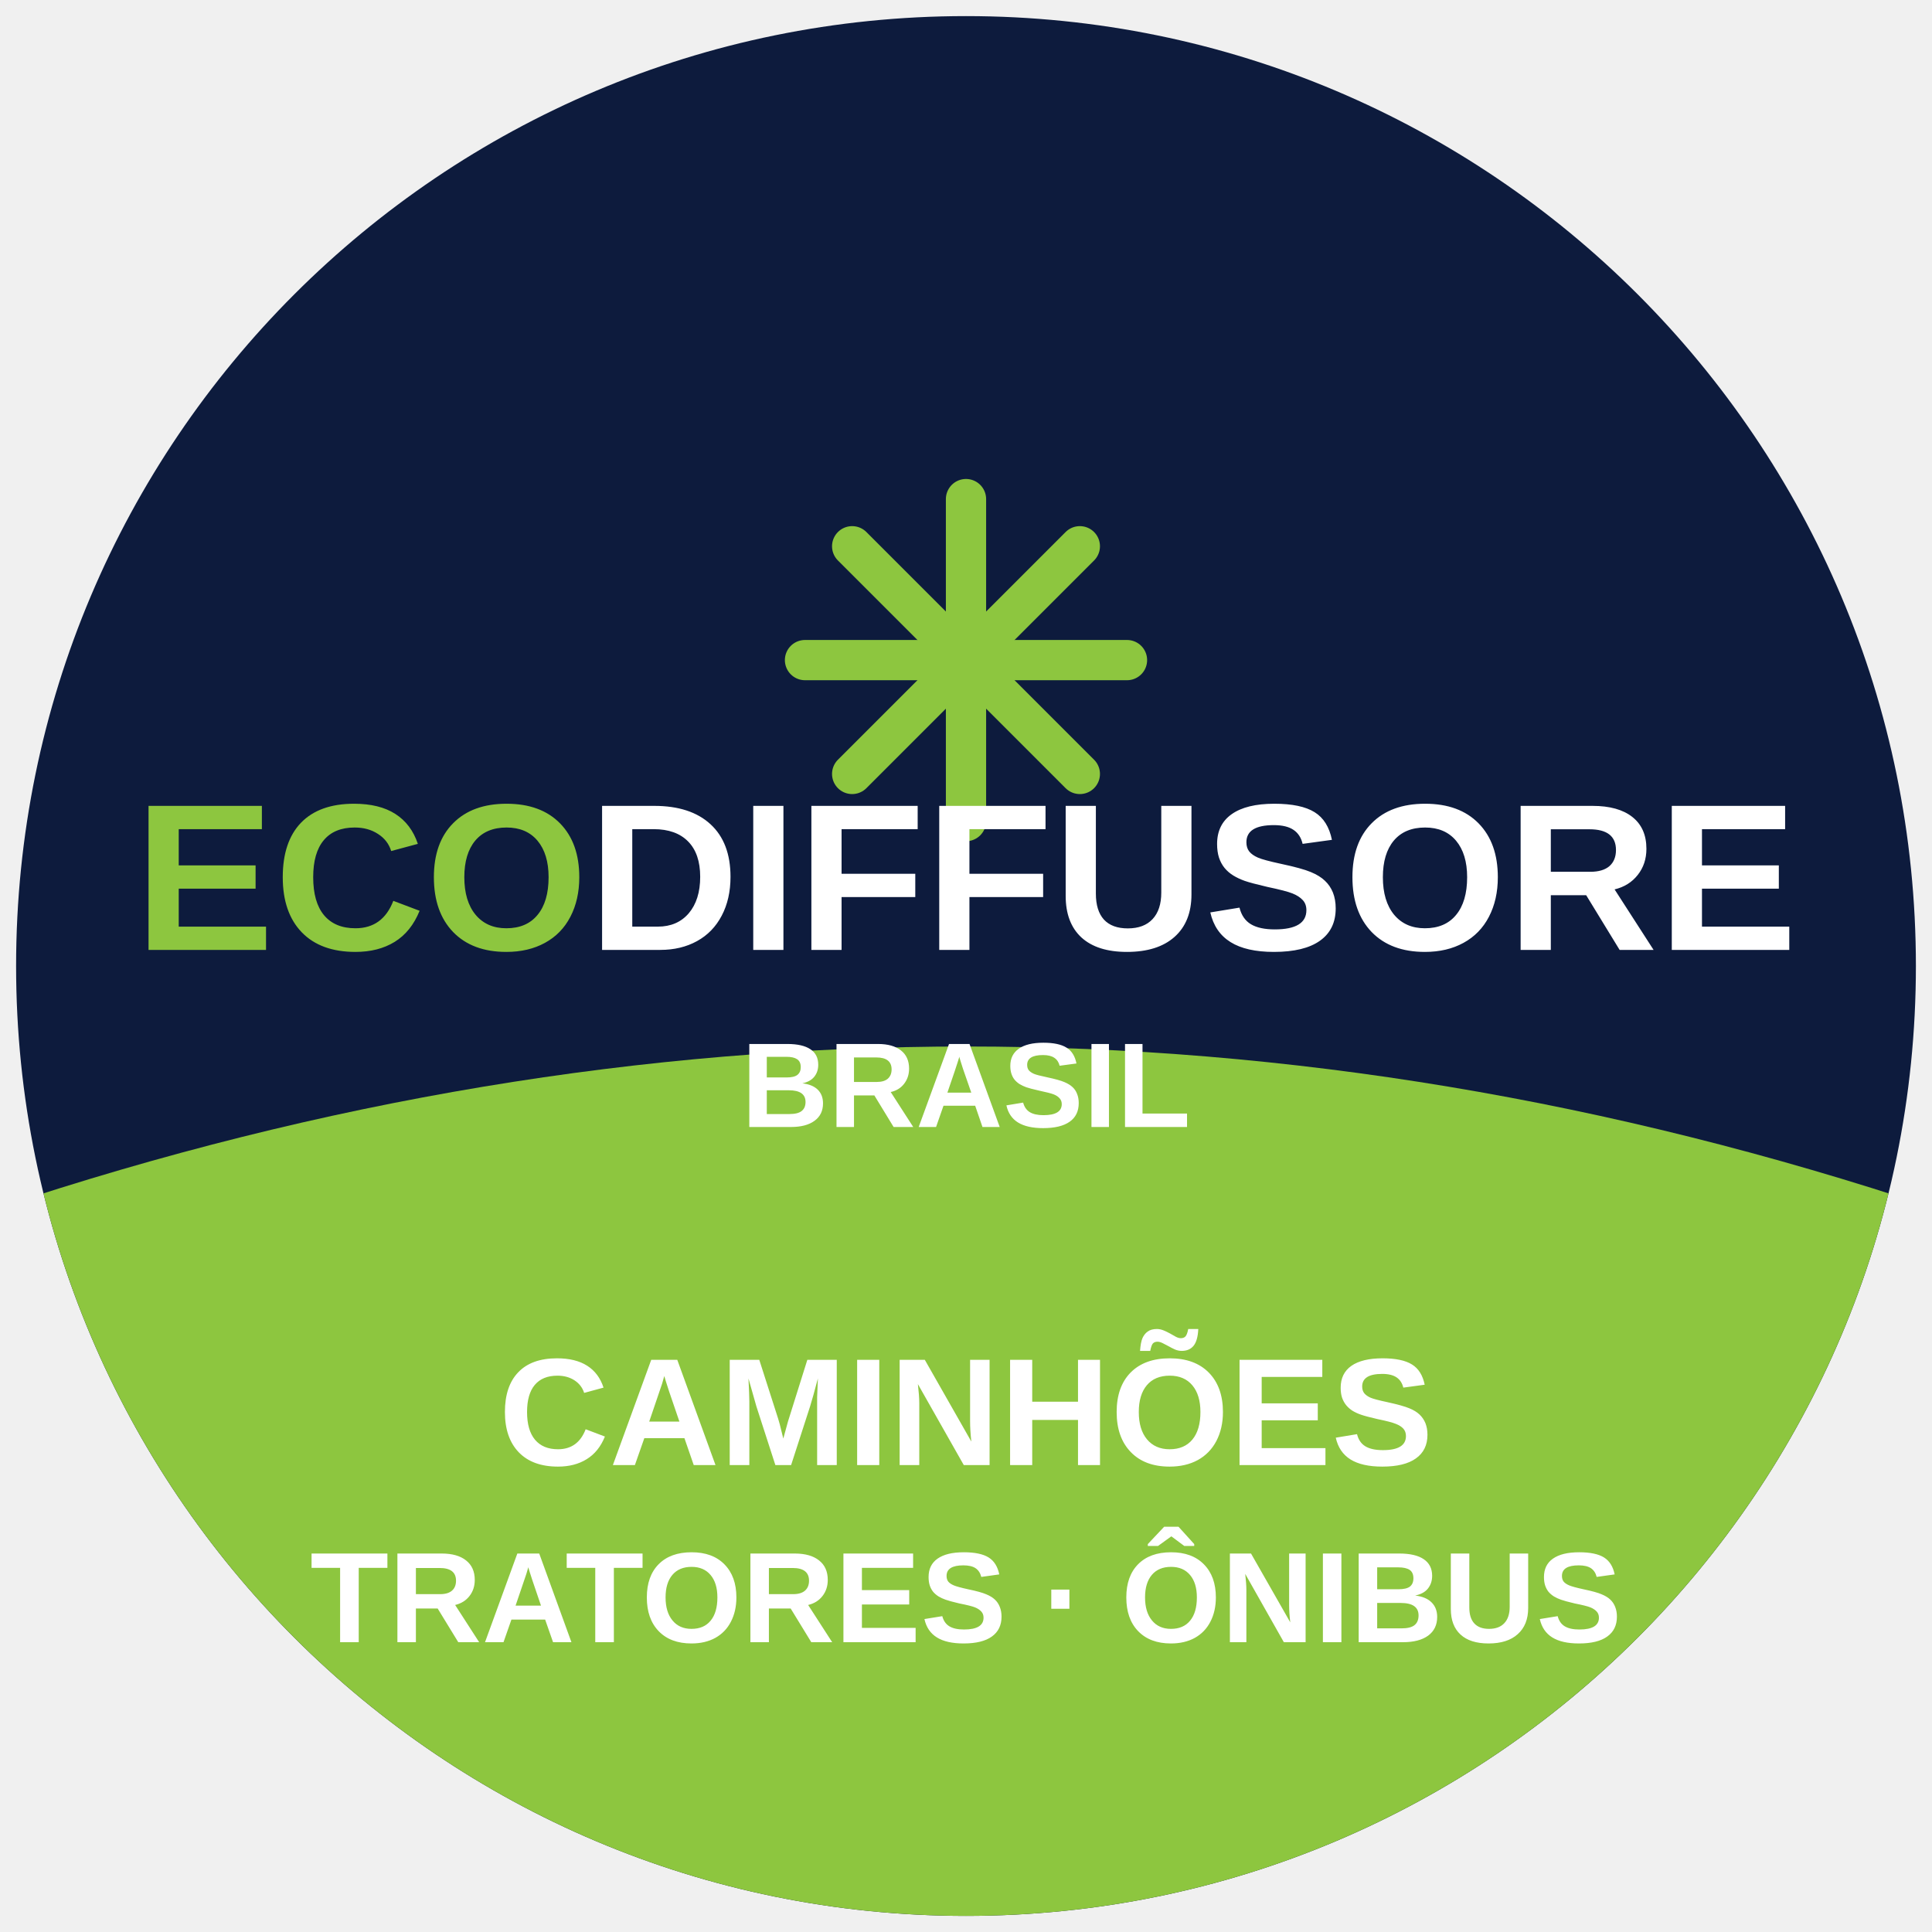
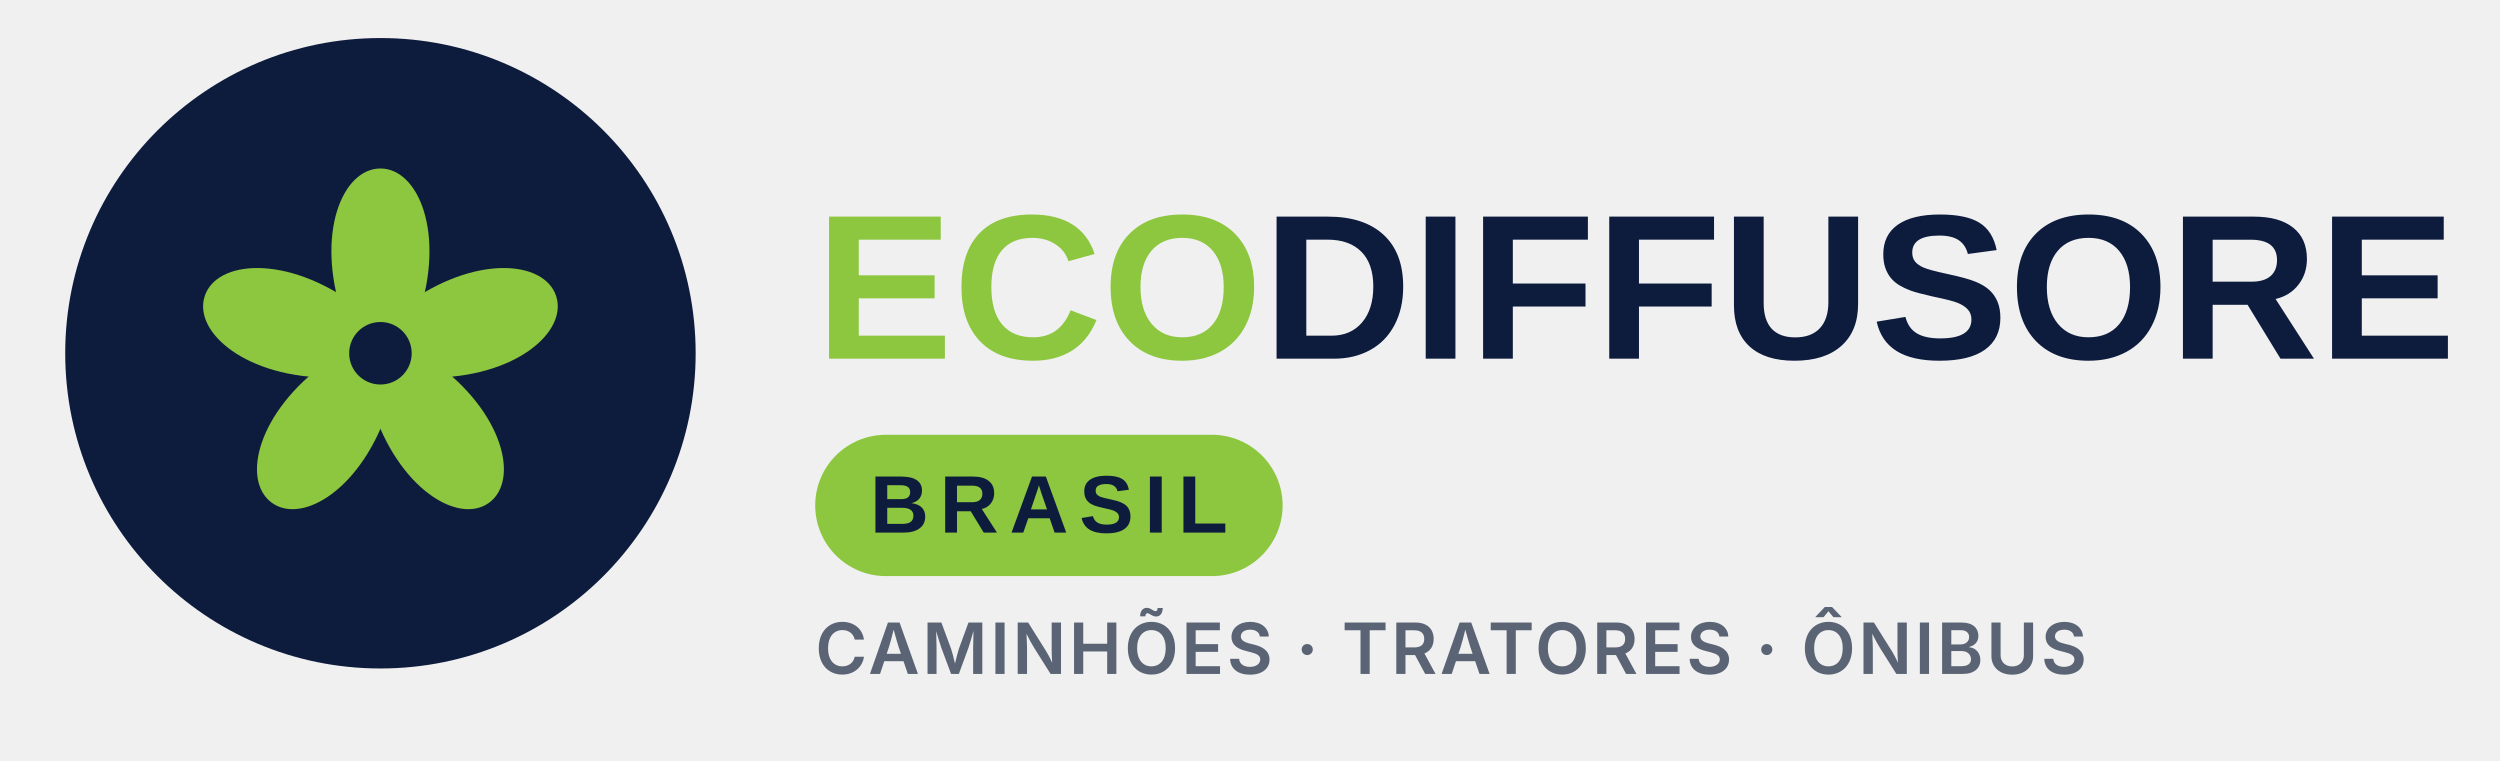
- <svg xmlns="http://www.w3.org/2000/svg" viewBox="0 0 240 240" role="img" aria-label="Ecodiffusore Brasil">
-   <defs>
-     <clipPath id="circleClip">
-       <circle cx="120" cy="120" r="118" />
-     </clipPath>
-   </defs>
-   <g clip-path="url(#circleClip)">
-     <rect x="0" y="0" width="240" height="240" fill="#0d1b3d" />
-     <path d="M0 150 Q120 110 240 150 L240 240 L0 240 Z" fill="#8dc63f" />
-     <g transform="translate(120,82)">
-       <g stroke="#8dc63f" stroke-width="5" stroke-linecap="round">
-         <line x1="0" y1="-20" x2="0" y2="20" transform="rotate(0)" />
-         <line x1="0" y1="-20" x2="0" y2="20" transform="rotate(45)" />
-         <line x1="0" y1="-20" x2="0" y2="20" transform="rotate(90)" />
-         <line x1="0" y1="-20" x2="0" y2="20" transform="rotate(135)" />
-       </g>
-       <circle r="5" fill="#8dc63f" />
+ <svg xmlns="http://www.w3.org/2000/svg" viewBox="0 0 460 140" role="img" aria-label="Ecodiffusore Brasil">
+   <circle cx="70" cy="65" r="58" fill="#0d1b3d" />
+   <g transform="translate(70,65)">
+     <g fill="#8dc63f">
+       <path d="M0 -34 C 7 -34 12 -22 7 -7 C 5 -1 0 0 0 0 C 0 0 -5 -1 -7 -7 C -12 -22 -7 -34 0 -34 Z" />
+       <path d="M0 -34 C 7 -34 12 -22 7 -7 C 5 -1 0 0 0 0 C 0 0 -5 -1 -7 -7 C -12 -22 -7 -34 0 -34 Z" transform="rotate(72)" />
+       <path d="M0 -34 C 7 -34 12 -22 7 -7 C 5 -1 0 0 0 0 C 0 0 -5 -1 -7 -7 C -12 -22 -7 -34 0 -34 Z" transform="rotate(144)" />
+       <path d="M0 -34 C 7 -34 12 -22 7 -7 C 5 -1 0 0 0 0 C 0 0 -5 -1 -7 -7 C -12 -22 -7 -34 0 -34 Z" transform="rotate(216)" />
+       <path d="M0 -34 C 7 -34 12 -22 7 -7 C 5 -1 0 0 0 0 C 0 0 -5 -1 -7 -7 C -12 -22 -7 -34 0 -34 Z" transform="rotate(288)" />
    </g>
-     <text x="120" y="118" text-anchor="middle" textLength="196" lengthAdjust="spacingAndGlyphs" font-family="Poppins, Arial, sans-serif" font-weight="800" font-size="26" fill="#ffffff">
-       <tspan fill="#8dc63f">ECO</tspan>DIFFUSORE
-         </text>
-     <text x="120" y="140" text-anchor="middle" textLength="90" lengthAdjust="spacingAndGlyphs" font-family="Poppins, Arial, sans-serif" font-weight="700" font-size="15" fill="#ffffff">BRASIL</text>
-     <text x="120" y="182" text-anchor="middle" textLength="170" lengthAdjust="spacingAndGlyphs" font-family="Poppins, Arial, sans-serif" font-weight="800" font-size="19" fill="#ffffff">CAMINHÕES</text>
-     <text x="120" y="204" text-anchor="middle" textLength="156" lengthAdjust="spacingAndGlyphs" font-family="Poppins, Arial, sans-serif" font-weight="800" font-size="16" fill="#ffffff">TRATORES · ÔNIBUS</text>
+     <circle r="7" fill="#0d1b3d" stroke="#8dc63f" stroke-width="2.5" />
  </g>
+   <text x="150" y="66" textLength="270" lengthAdjust="spacingAndGlyphs" font-family="Poppins, Arial, sans-serif" font-weight="800" font-size="38" fill="#0d1b3d">
+     <tspan fill="#8dc63f">ECO</tspan>DIFFUSORE
+     </text>
+   <rect x="150" y="80" width="86" height="26" rx="13" fill="#8dc63f" />
+   <text x="193" y="98" text-anchor="middle" font-family="Poppins, Arial, sans-serif" font-weight="700" font-size="15" letter-spacing="2" fill="#0d1b3d">BRASIL</text>
+   <text x="150" y="124" font-family="Inter, Arial, sans-serif" font-weight="600" font-size="13" letter-spacing="0.5" fill="#5a6474">CAMINHÕES · TRATORES · ÔNIBUS</text>
</svg>
